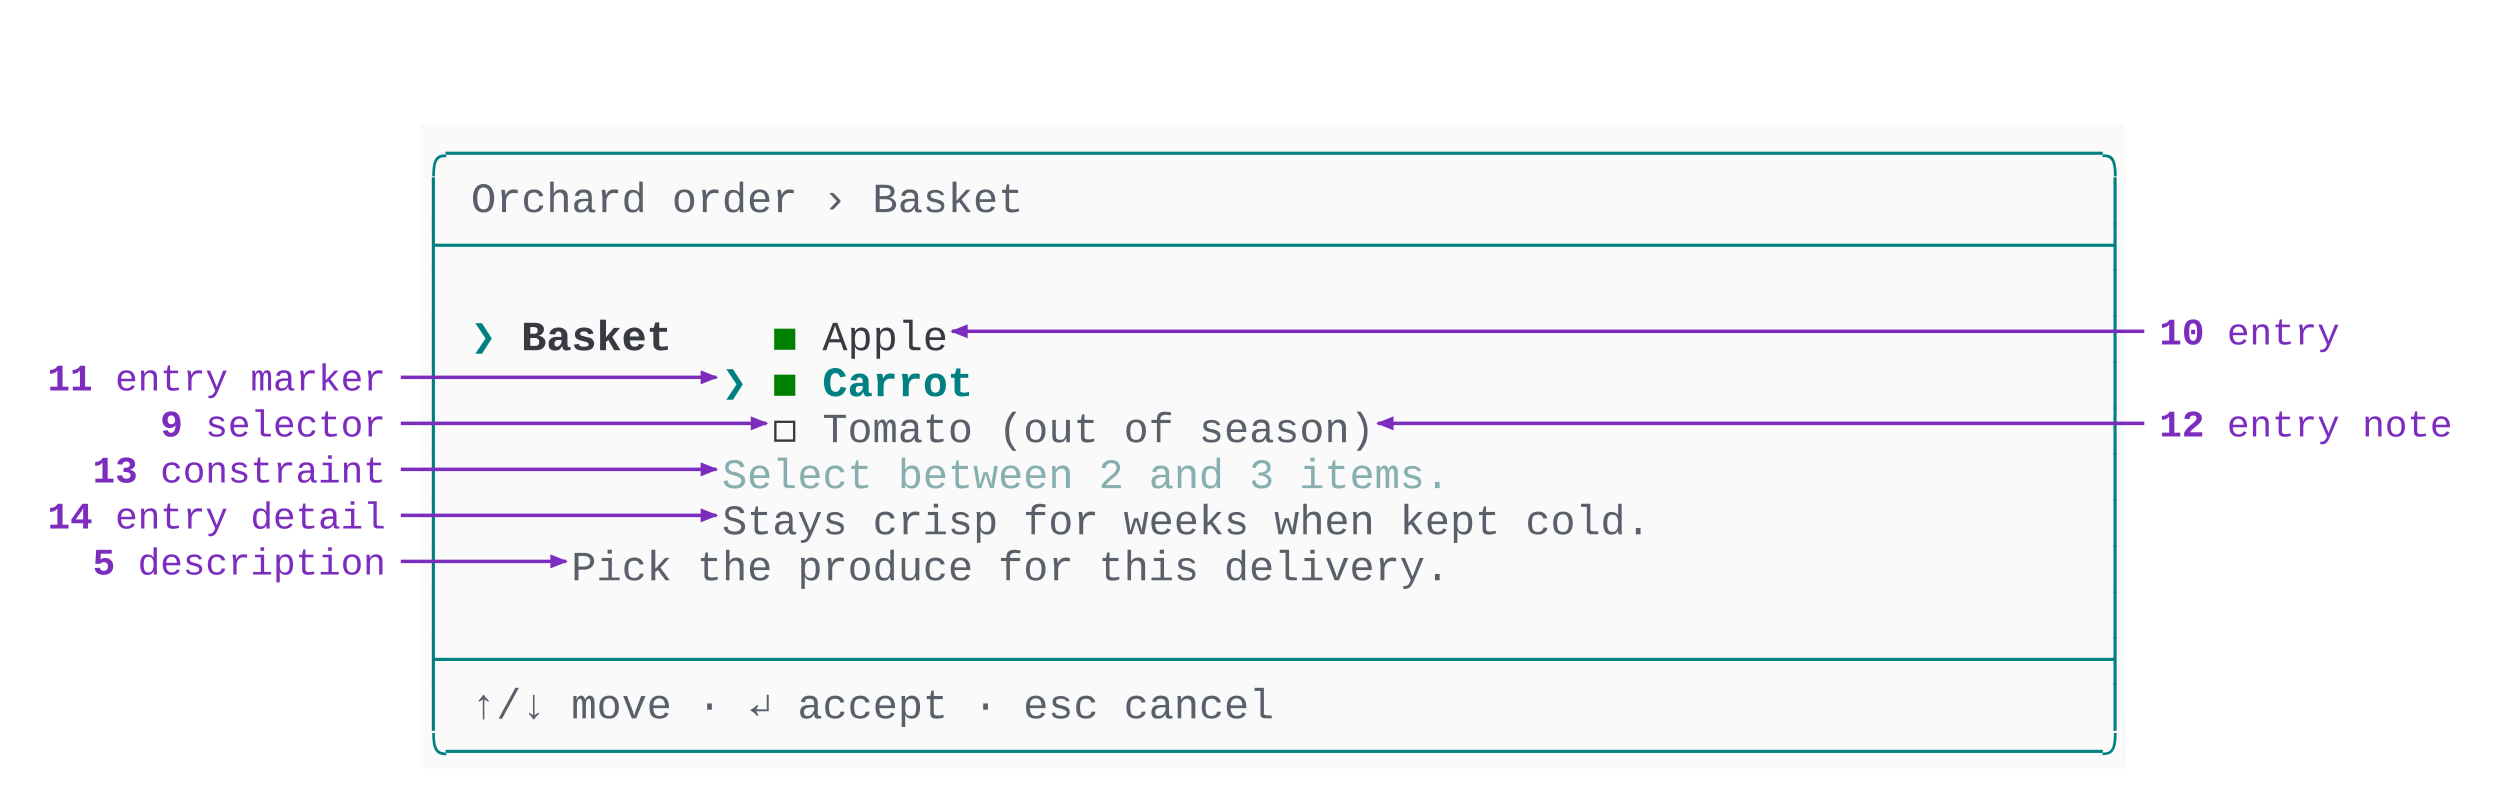
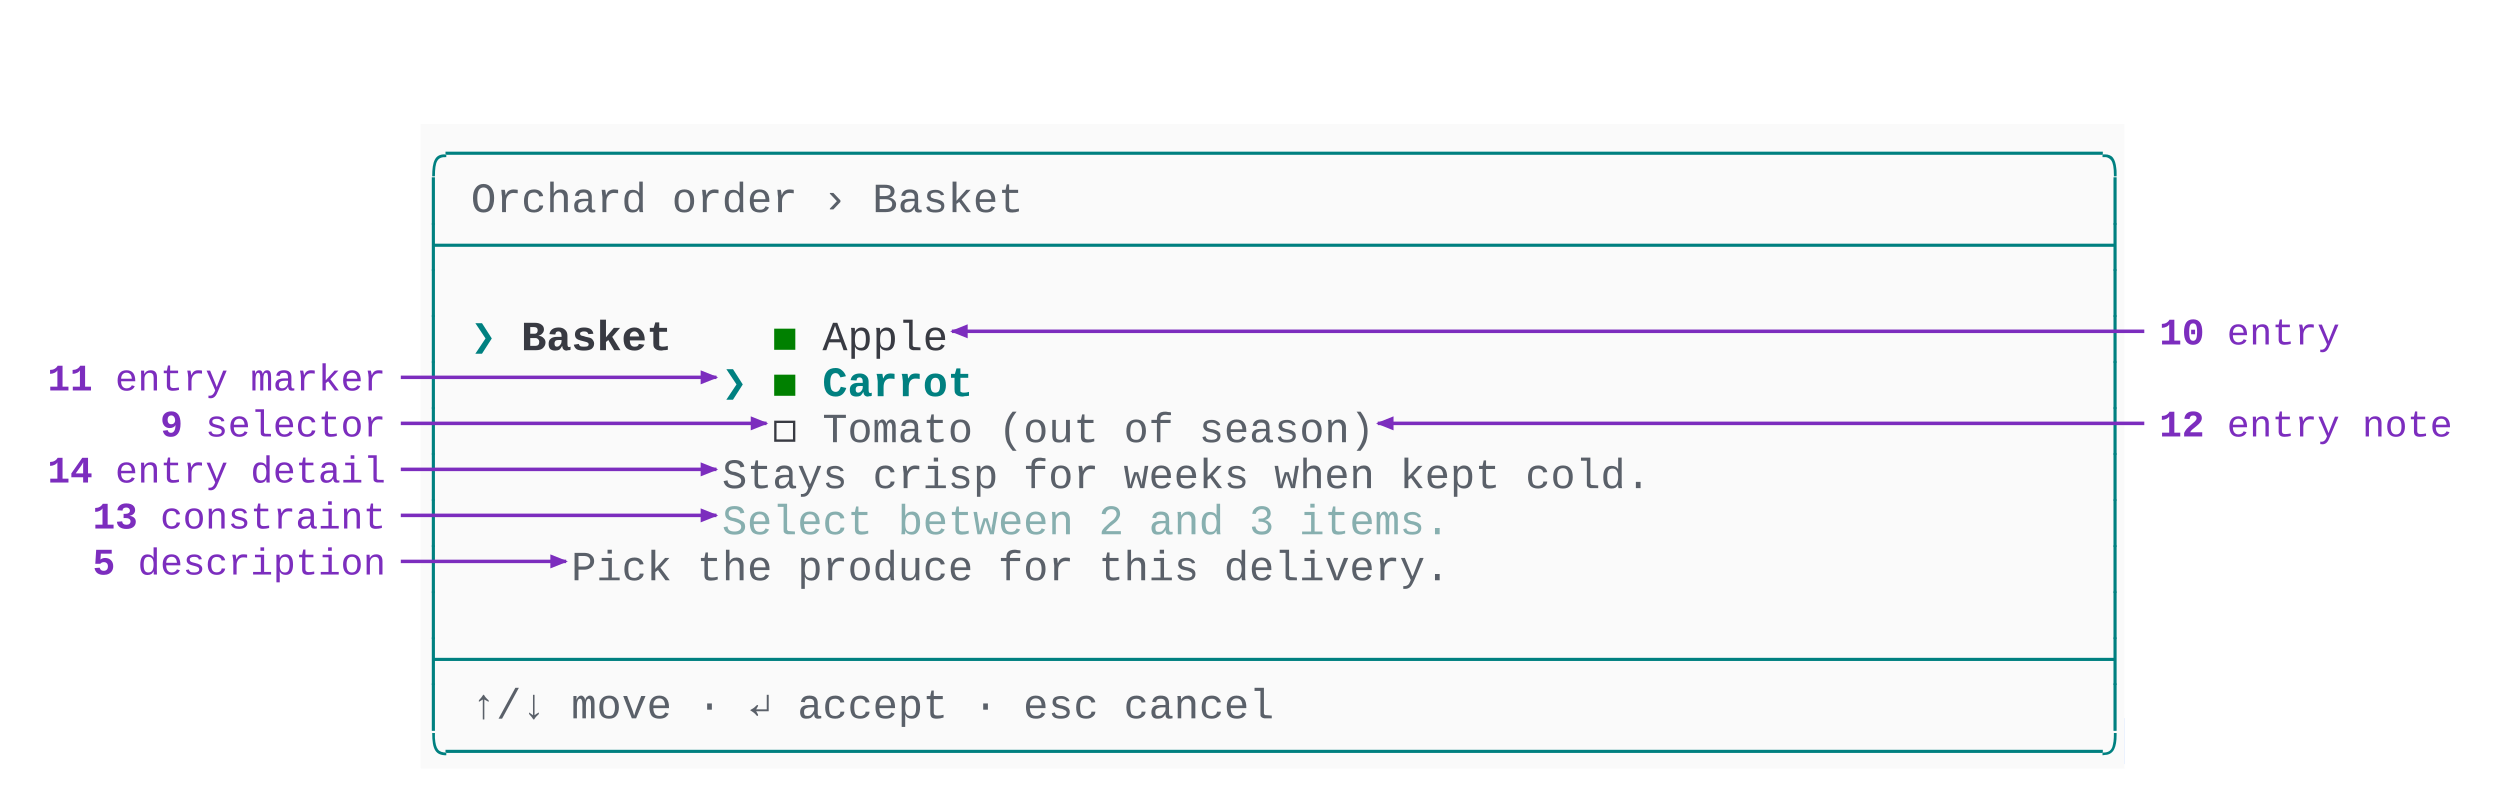
<svg xmlns="http://www.w3.org/2000/svg" xmlns:xlink="http://www.w3.org/1999/xlink" width="998.00" height="321.78">
  <defs>
    <marker id="anatomy-arrow" viewBox="0 0 10 10" refX="9" refY="5" markerWidth="5" markerHeight="5" orient="auto-start-reverse">
      <path d="M 0 1 L 10 5 L 0 9 z" fill="rgb(124,45,190)" />
    </marker>
  </defs>
  <g transform="translate(168.00,49.60)">
    <svg width="680" height="257.18">
      <rect width="680" height="257.18" rx="0" ry="0" class="a" />
      <svg height="257.18" viewBox="0 0 68 25.718" width="680">
        <style>.a{fill:rgb(250,250,250)}.b{font-family:Consolas,"Courier New",Courier,"Liberation Mono",monospace}.c{fill:rgb(0,128,128);white-space:pre}.d{fill:transparent}.e{fill:rgb(82,139,255)}.f{fill:rgb(90,96,105);white-space:pre}.g{fill:rgb(0,128,128);font-weight:bold;white-space:pre}.h{fill:rgb(56,58,66);font-weight:bold;white-space:pre}.i{fill:rgb(0,128,0);white-space:pre}.j{fill:rgb(56,58,66);white-space:pre}.k{fill:rgb(135,175,175);white-space:pre}</style>
        <g font-family="Consolas, &quot;Courier New&quot;, Courier, &quot;Liberation Mono&quot;, monospace" font-size="1.67" class="b">
          <defs>
            <symbol id="1">
              <text x="0" y="1.67" class="c" textLength="68.136" lengthAdjust="spacingAndGlyphs">├──────────────────────────────────────────────────────────────────┤</text>
            </symbol>
            <symbol id="2">
              <text x="0" y="1.67" class="c" textLength="1.002" lengthAdjust="spacingAndGlyphs">│</text>
              <text x="67.134" y="1.67" class="c" textLength="1.002" lengthAdjust="spacingAndGlyphs">│</text>
            </symbol>
            <symbol id="a">
              <rect height="14" width="68" x="0" y="0" class="d" />
            </symbol>
            <symbol id="b">
              <rect height="1.837" width="1.102" class="e" />
            </symbol>
          </defs>
          <rect height="25.718" width="68" class="a" />
          <svg x="0" y="0" width="68">
            <svg x="0">
              <use xlink:href="#a" />
              <use xlink:href="#b" x="67.996" y="23.706" />
              <text x="0" y="1.67" class="c" textLength="68.136" lengthAdjust="spacingAndGlyphs">╭──────────────────────────────────────────────────────────────────╮</text>
              <text x="0" y="3.507" class="c" textLength="1.002" lengthAdjust="spacingAndGlyphs">│</text>
              <text x="2.004" y="3.507" class="f" textLength="7.014" lengthAdjust="spacingAndGlyphs">Orchard</text>
              <text x="10.02" y="3.507" class="f" textLength="5.01" lengthAdjust="spacingAndGlyphs">order</text>
              <text x="16.032" y="3.507" class="f" textLength="1.002" lengthAdjust="spacingAndGlyphs">›</text>
              <text x="18.036" y="3.507" class="f" textLength="6.012" lengthAdjust="spacingAndGlyphs">Basket</text>
              <text x="67.134" y="3.507" class="c" textLength="1.002" lengthAdjust="spacingAndGlyphs">│</text>
              <use xlink:href="#1" y="3.674" />
              <use xlink:href="#2" y="5.511" />
              <text x="0" y="9.018" class="c" textLength="1.002" lengthAdjust="spacingAndGlyphs">│</text>
              <text x="2.004" y="9.018" class="g" textLength="1.002" lengthAdjust="spacingAndGlyphs">❯</text>
              <text x="4.008" y="9.018" class="h" textLength="6.012" lengthAdjust="spacingAndGlyphs">Basket</text>
              <text x="14.028" y="9.018" class="i" textLength="1.002" lengthAdjust="spacingAndGlyphs">◼</text>
              <text x="16.032" y="9.018" class="j" textLength="5.01" lengthAdjust="spacingAndGlyphs">Apple</text>
              <text x="67.134" y="9.018" class="c" textLength="1.002" lengthAdjust="spacingAndGlyphs">│</text>
              <text x="0" y="10.855" class="c" textLength="1.002" lengthAdjust="spacingAndGlyphs">│</text>
              <text x="12.024" y="10.855" class="g" textLength="1.002" lengthAdjust="spacingAndGlyphs">❯</text>
              <text x="14.028" y="10.855" class="i" textLength="1.002" lengthAdjust="spacingAndGlyphs">◼</text>
              <text x="16.032" y="10.855" class="g" textLength="6.012" lengthAdjust="spacingAndGlyphs">Carrot</text>
              <text x="67.134" y="10.855" class="c" textLength="1.002" lengthAdjust="spacingAndGlyphs">│</text>
              <text x="0" y="12.692" class="c" textLength="1.002" lengthAdjust="spacingAndGlyphs">│</text>
              <text x="14.028" y="12.692" class="j" textLength="1.002" lengthAdjust="spacingAndGlyphs">◻</text>
              <text x="16.032" y="12.692" class="f" textLength="6.012" lengthAdjust="spacingAndGlyphs">Tomato</text>
              <text x="23.046" y="12.692" class="f" textLength="4.008" lengthAdjust="spacingAndGlyphs">(out</text>
              <text x="28.056" y="12.692" class="f" textLength="2.004" lengthAdjust="spacingAndGlyphs">of</text>
              <text x="31.062" y="12.692" class="f" textLength="7.014" lengthAdjust="spacingAndGlyphs">season)</text>
              <text x="67.134" y="12.692" class="c" textLength="1.002" lengthAdjust="spacingAndGlyphs">│</text>
              <text x="0" y="14.529" class="c" textLength="1.002" lengthAdjust="spacingAndGlyphs">│</text>
-               <text x="12.024" y="14.529" class="k" textLength="6.012" lengthAdjust="spacingAndGlyphs">Select</text>
-               <text x="19.038" y="14.529" class="k" textLength="7.014" lengthAdjust="spacingAndGlyphs">between</text>
-               <text x="27.054" y="14.529" class="k" textLength="1.002" lengthAdjust="spacingAndGlyphs">2</text>
-               <text x="29.058" y="14.529" class="k" textLength="3.006" lengthAdjust="spacingAndGlyphs">and</text>
-               <text x="33.066" y="14.529" class="k" textLength="1.002" lengthAdjust="spacingAndGlyphs">3</text>
-               <text x="35.07" y="14.529" class="k" textLength="6.012" lengthAdjust="spacingAndGlyphs">items.</text>
+               <text x="12.024" y="14.529" class="f" textLength="5.01" lengthAdjust="spacingAndGlyphs">Stays</text>
+               <text x="18.036" y="14.529" class="f" textLength="5.01" lengthAdjust="spacingAndGlyphs">crisp</text>
+               <text x="24.048" y="14.529" class="f" textLength="3.006" lengthAdjust="spacingAndGlyphs">for</text>
+               <text x="28.056" y="14.529" class="f" textLength="5.01" lengthAdjust="spacingAndGlyphs">weeks</text>
+               <text x="34.068" y="14.529" class="f" textLength="4.008" lengthAdjust="spacingAndGlyphs">when</text>
+               <text x="39.078" y="14.529" class="f" textLength="4.008" lengthAdjust="spacingAndGlyphs">kept</text>
+               <text x="44.088" y="14.529" class="f" textLength="5.01" lengthAdjust="spacingAndGlyphs">cold.</text>
              <text x="67.134" y="14.529" class="c" textLength="1.002" lengthAdjust="spacingAndGlyphs">│</text>
              <text x="0" y="16.366" class="c" textLength="1.002" lengthAdjust="spacingAndGlyphs">│</text>
-               <text x="12.024" y="16.366" class="f" textLength="5.01" lengthAdjust="spacingAndGlyphs">Stays</text>
-               <text x="18.036" y="16.366" class="f" textLength="5.01" lengthAdjust="spacingAndGlyphs">crisp</text>
-               <text x="24.048" y="16.366" class="f" textLength="3.006" lengthAdjust="spacingAndGlyphs">for</text>
-               <text x="28.056" y="16.366" class="f" textLength="5.01" lengthAdjust="spacingAndGlyphs">weeks</text>
-               <text x="34.068" y="16.366" class="f" textLength="4.008" lengthAdjust="spacingAndGlyphs">when</text>
-               <text x="39.078" y="16.366" class="f" textLength="4.008" lengthAdjust="spacingAndGlyphs">kept</text>
-               <text x="44.088" y="16.366" class="f" textLength="5.01" lengthAdjust="spacingAndGlyphs">cold.</text>
+               <text x="12.024" y="16.366" class="k" textLength="6.012" lengthAdjust="spacingAndGlyphs">Select</text>
+               <text x="19.038" y="16.366" class="k" textLength="7.014" lengthAdjust="spacingAndGlyphs">between</text>
+               <text x="27.054" y="16.366" class="k" textLength="1.002" lengthAdjust="spacingAndGlyphs">2</text>
+               <text x="29.058" y="16.366" class="k" textLength="3.006" lengthAdjust="spacingAndGlyphs">and</text>
+               <text x="33.066" y="16.366" class="k" textLength="1.002" lengthAdjust="spacingAndGlyphs">3</text>
+               <text x="35.07" y="16.366" class="k" textLength="6.012" lengthAdjust="spacingAndGlyphs">items.</text>
              <text x="67.134" y="16.366" class="c" textLength="1.002" lengthAdjust="spacingAndGlyphs">│</text>
              <text x="0" y="18.203" class="c" textLength="1.002" lengthAdjust="spacingAndGlyphs">│</text>
              <text x="6.012" y="18.203" class="f" textLength="4.008" lengthAdjust="spacingAndGlyphs">Pick</text>
              <text x="11.022" y="18.203" class="f" textLength="3.006" lengthAdjust="spacingAndGlyphs">the</text>
              <text x="15.03" y="18.203" class="f" textLength="7.014" lengthAdjust="spacingAndGlyphs">produce</text>
              <text x="23.046" y="18.203" class="f" textLength="3.006" lengthAdjust="spacingAndGlyphs">for</text>
              <text x="27.054" y="18.203" class="f" textLength="4.008" lengthAdjust="spacingAndGlyphs">this</text>
              <text x="32.064" y="18.203" class="f" textLength="9.018" lengthAdjust="spacingAndGlyphs">delivery.</text>
              <text x="67.134" y="18.203" class="c" textLength="1.002" lengthAdjust="spacingAndGlyphs">│</text>
              <use xlink:href="#2" y="18.37" />
              <use xlink:href="#1" y="20.207" />
              <text x="0" y="23.714" class="c" textLength="1.002" lengthAdjust="spacingAndGlyphs">│</text>
              <text x="2.004" y="23.714" class="f" textLength="3.006" lengthAdjust="spacingAndGlyphs">↑/↓</text>
              <text x="6.012" y="23.714" class="f" textLength="4.008" lengthAdjust="spacingAndGlyphs">move</text>
              <text x="11.022" y="23.714" class="f" textLength="1.002" lengthAdjust="spacingAndGlyphs">·</text>
              <text x="13.026" y="23.714" class="f" textLength="1.002" lengthAdjust="spacingAndGlyphs">↵</text>
              <text x="15.03" y="23.714" class="f" textLength="6.012" lengthAdjust="spacingAndGlyphs">accept</text>
              <text x="22.044" y="23.714" class="f" textLength="1.002" lengthAdjust="spacingAndGlyphs">·</text>
              <text x="24.048" y="23.714" class="f" textLength="3.006" lengthAdjust="spacingAndGlyphs">esc</text>
              <text x="28.056" y="23.714" class="f" textLength="6.012" lengthAdjust="spacingAndGlyphs">cancel</text>
              <text x="67.134" y="23.714" class="c" textLength="1.002" lengthAdjust="spacingAndGlyphs">│</text>
              <text x="0" y="25.551" class="c" textLength="68.136" lengthAdjust="spacingAndGlyphs">╰──────────────────────────────────────────────────────────────────╯</text>
            </svg>
          </svg>
        </g>
      </svg>
    </svg>
  </g>
  <g>
    <path d="M 856.00 132.26 L 854.00 132.26 L 380.00 132.26" fill="none" stroke="rgb(124,45,190)" stroke-width="1.4" stroke-linejoin="round" marker-end="url(#anatomy-arrow)" />
    <text x="862.00" y="137.51" text-anchor="start" fill="rgb(124,45,190)" font-family="Consolas, &quot;Courier New&quot;, Courier, monospace" font-size="15.0">
      <tspan font-weight="bold">10</tspan>  entry</text>
    <path d="M 160.00 150.63 L 162.00 150.63 L 286.00 150.63" fill="none" stroke="rgb(124,45,190)" stroke-width="1.4" stroke-linejoin="round" marker-end="url(#anatomy-arrow)" />
    <text x="154.00" y="155.88" text-anchor="end" fill="rgb(124,45,190)" font-family="Consolas, &quot;Courier New&quot;, Courier, monospace" font-size="15.0">
      <tspan font-weight="bold">11</tspan>  entry marker</text>
    <path d="M 160.00 169.00 L 162.00 169.00 L 306.00 169.00" fill="none" stroke="rgb(124,45,190)" stroke-width="1.4" stroke-linejoin="round" marker-end="url(#anatomy-arrow)" />
    <text x="154.00" y="174.25" text-anchor="end" fill="rgb(124,45,190)" font-family="Consolas, &quot;Courier New&quot;, Courier, monospace" font-size="15.0">
      <tspan font-weight="bold">9</tspan>  selector</text>
    <path d="M 856.00 169.00 L 854.00 169.00 L 550.00 169.00" fill="none" stroke="rgb(124,45,190)" stroke-width="1.4" stroke-linejoin="round" marker-end="url(#anatomy-arrow)" />
    <text x="862.00" y="174.25" text-anchor="start" fill="rgb(124,45,190)" font-family="Consolas, &quot;Courier New&quot;, Courier, monospace" font-size="15.0">
      <tspan font-weight="bold">12</tspan>  entry note</text>
    <path d="M 160.00 187.37 L 162.00 187.37 L 286.00 187.37" fill="none" stroke="rgb(124,45,190)" stroke-width="1.4" stroke-linejoin="round" marker-end="url(#anatomy-arrow)" />
    <text x="154.00" y="192.62" text-anchor="end" fill="rgb(124,45,190)" font-family="Consolas, &quot;Courier New&quot;, Courier, monospace" font-size="15.0">
-       <tspan font-weight="bold">13</tspan>  constraint</text>
+       <tspan font-weight="bold">14</tspan>  entry detail</text>
    <path d="M 160.00 205.74 L 162.00 205.74 L 286.00 205.74" fill="none" stroke="rgb(124,45,190)" stroke-width="1.4" stroke-linejoin="round" marker-end="url(#anatomy-arrow)" />
    <text x="154.00" y="210.99" text-anchor="end" fill="rgb(124,45,190)" font-family="Consolas, &quot;Courier New&quot;, Courier, monospace" font-size="15.0">
-       <tspan font-weight="bold">14</tspan>  entry detail</text>
+       <tspan font-weight="bold">13</tspan>  constraint</text>
    <path d="M 160.00 224.11 L 162.00 224.11 L 226.00 224.11" fill="none" stroke="rgb(124,45,190)" stroke-width="1.4" stroke-linejoin="round" marker-end="url(#anatomy-arrow)" />
    <text x="154.00" y="229.36" text-anchor="end" fill="rgb(124,45,190)" font-family="Consolas, &quot;Courier New&quot;, Courier, monospace" font-size="15.0">
      <tspan font-weight="bold">5</tspan>  description</text>
  </g>
</svg>
